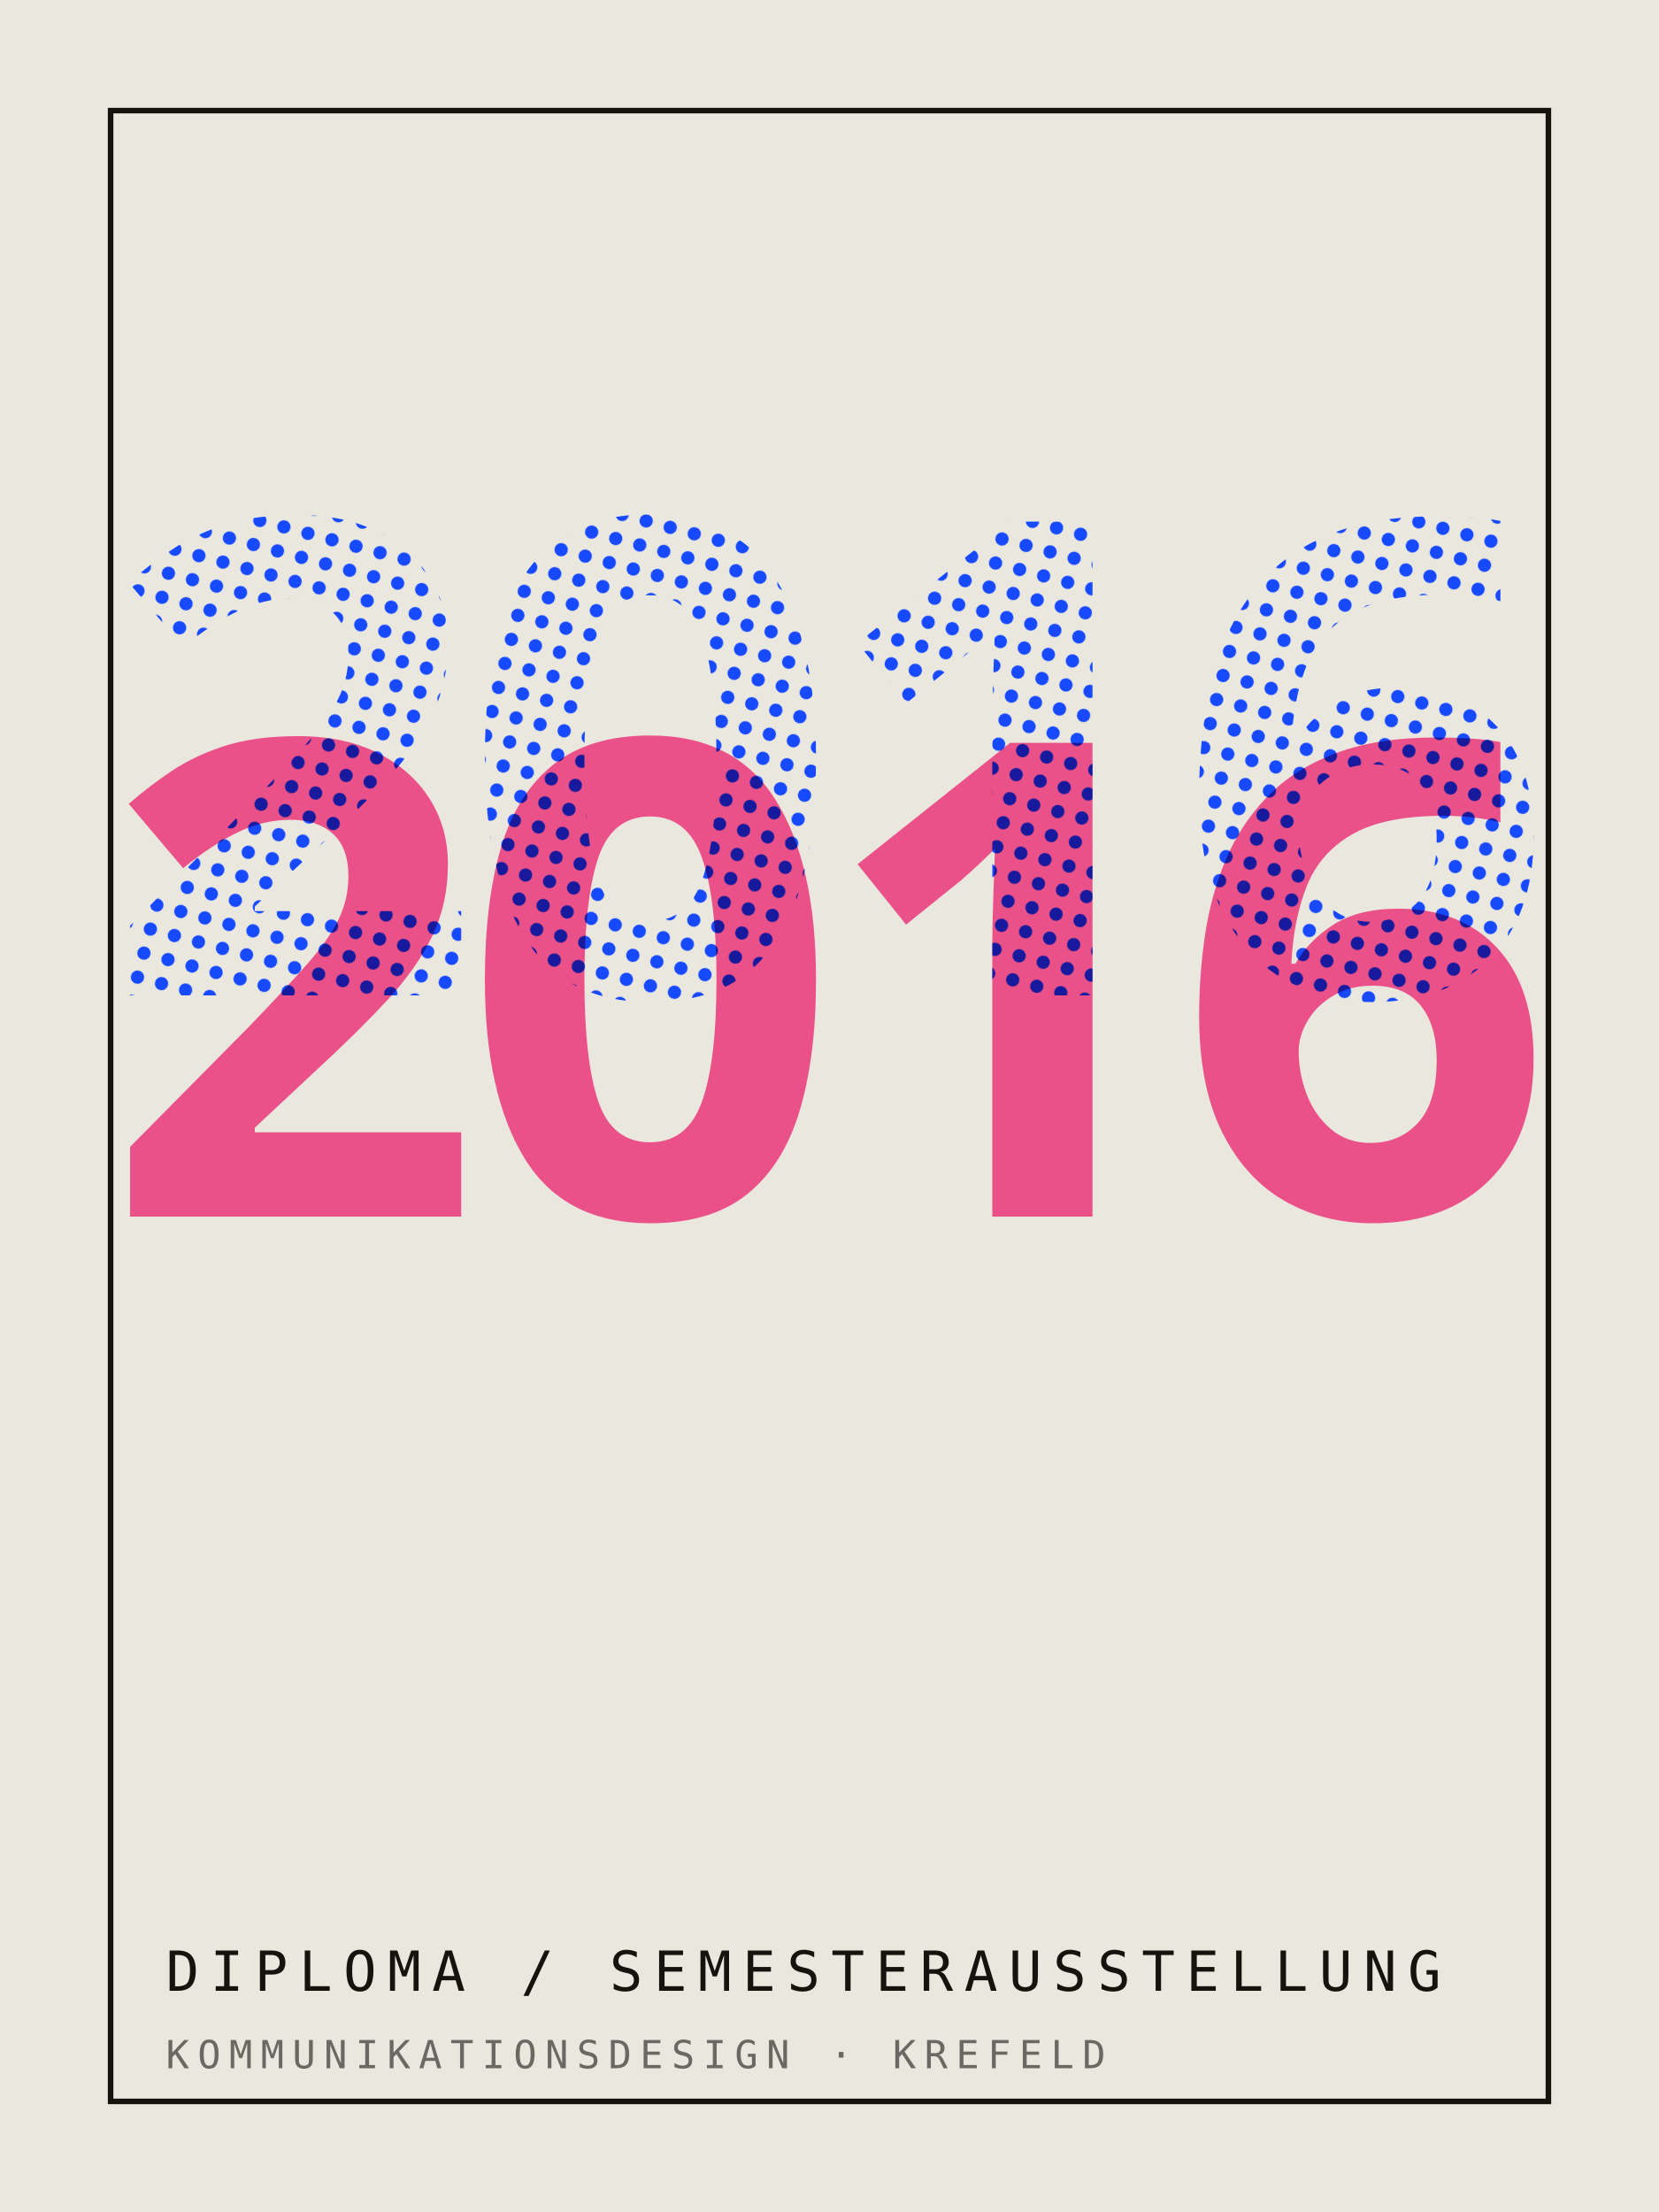
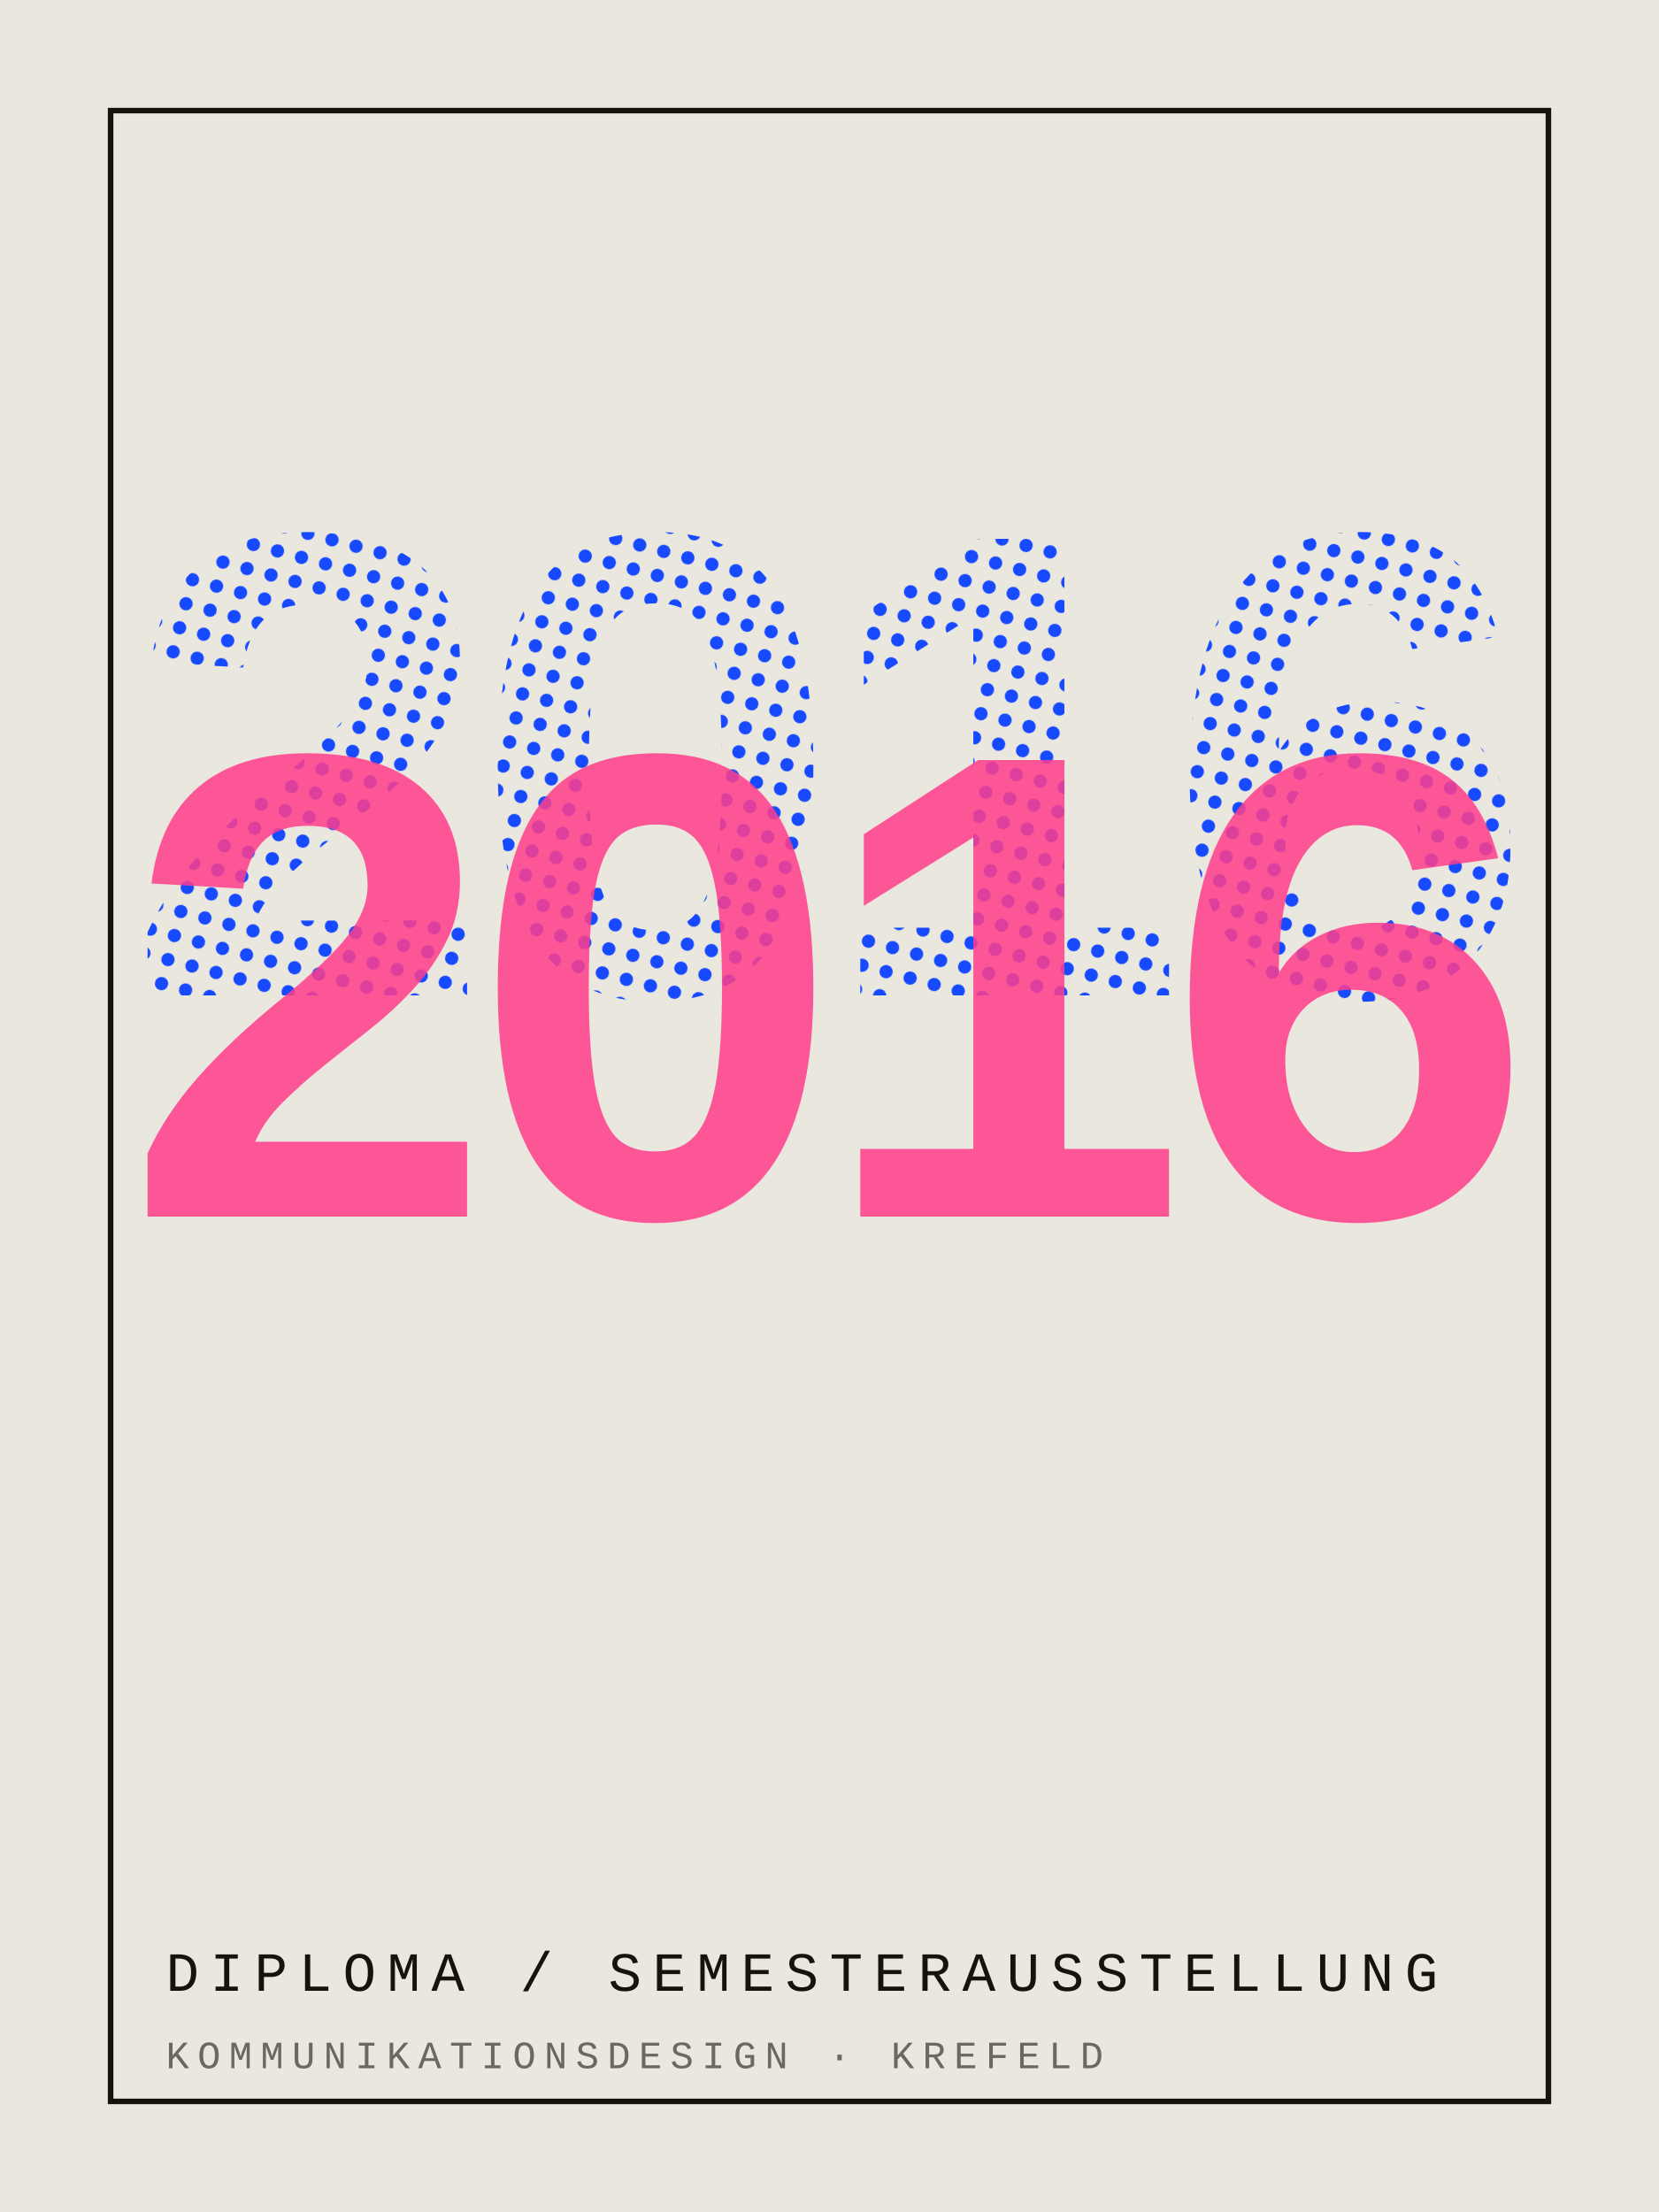
<svg xmlns="http://www.w3.org/2000/svg" viewBox="0 0 600 800">
  <defs>
    <pattern id="ht1" width="9" height="9" patternUnits="userSpaceOnUse" patternTransform="rotate(15)">
      <circle cx="4.5" cy="4.5" r="2.4" fill="#1749FF" />
    </pattern>
  </defs>
  <rect width="600" height="800" fill="#EAE7DF" />
  <rect x="40" y="40" width="520" height="720" fill="none" stroke="#16130F" stroke-width="2" />
-   <text x="300" y="360" font-family="'Syne',sans-serif" font-weight="800" font-size="240" letter-spacing="-8" text-anchor="middle" fill="url(#ht1)">2016</text>
-   <text x="300" y="440" font-family="'Syne',sans-serif" font-weight="800" font-size="240" letter-spacing="-8" text-anchor="middle" fill="#FF3D8B" opacity="0.85" style="mix-blend-mode:multiply">2016</text>
-   <text x="60" y="720" font-family="'Space Mono',monospace" font-size="20" letter-spacing="4" fill="#16130F">DIPLOMA / SEMESTERAUSSTELLUNG</text>
-   <text x="60" y="748" font-family="'Space Mono',monospace" font-size="14" letter-spacing="3" fill="#16130F" opacity="0.6">KOMMUNIKATIONSDESIGN · KREFELD</text>
+   <text x="300" y="360" font-family="Impact, 'Haettenschweiler', 'Arial Narrow Bold', 'Helvetica Neue', Arial, sans-serif" font-weight="800" font-size="240" letter-spacing="-8" text-anchor="middle" fill="url(#ht1)">2016</text>
+   <text x="300" y="440" font-family="Impact, 'Haettenschweiler', 'Arial Narrow Bold', 'Helvetica Neue', Arial, sans-serif" font-weight="800" font-size="240" letter-spacing="-8" text-anchor="middle" fill="#FF3D8B" opacity="0.85">2016</text>
+   <text x="60" y="720" font-family="'SF Mono', Menlo, Monaco, Consolas, 'Courier New', monospace" font-size="20" letter-spacing="4" fill="#16130F">DIPLOMA / SEMESTERAUSSTELLUNG</text>
+   <text x="60" y="748" font-family="'SF Mono', Menlo, Monaco, Consolas, 'Courier New', monospace" font-size="14" letter-spacing="3" fill="#16130F" opacity="0.6">KOMMUNIKATIONSDESIGN · KREFELD</text>
</svg>
